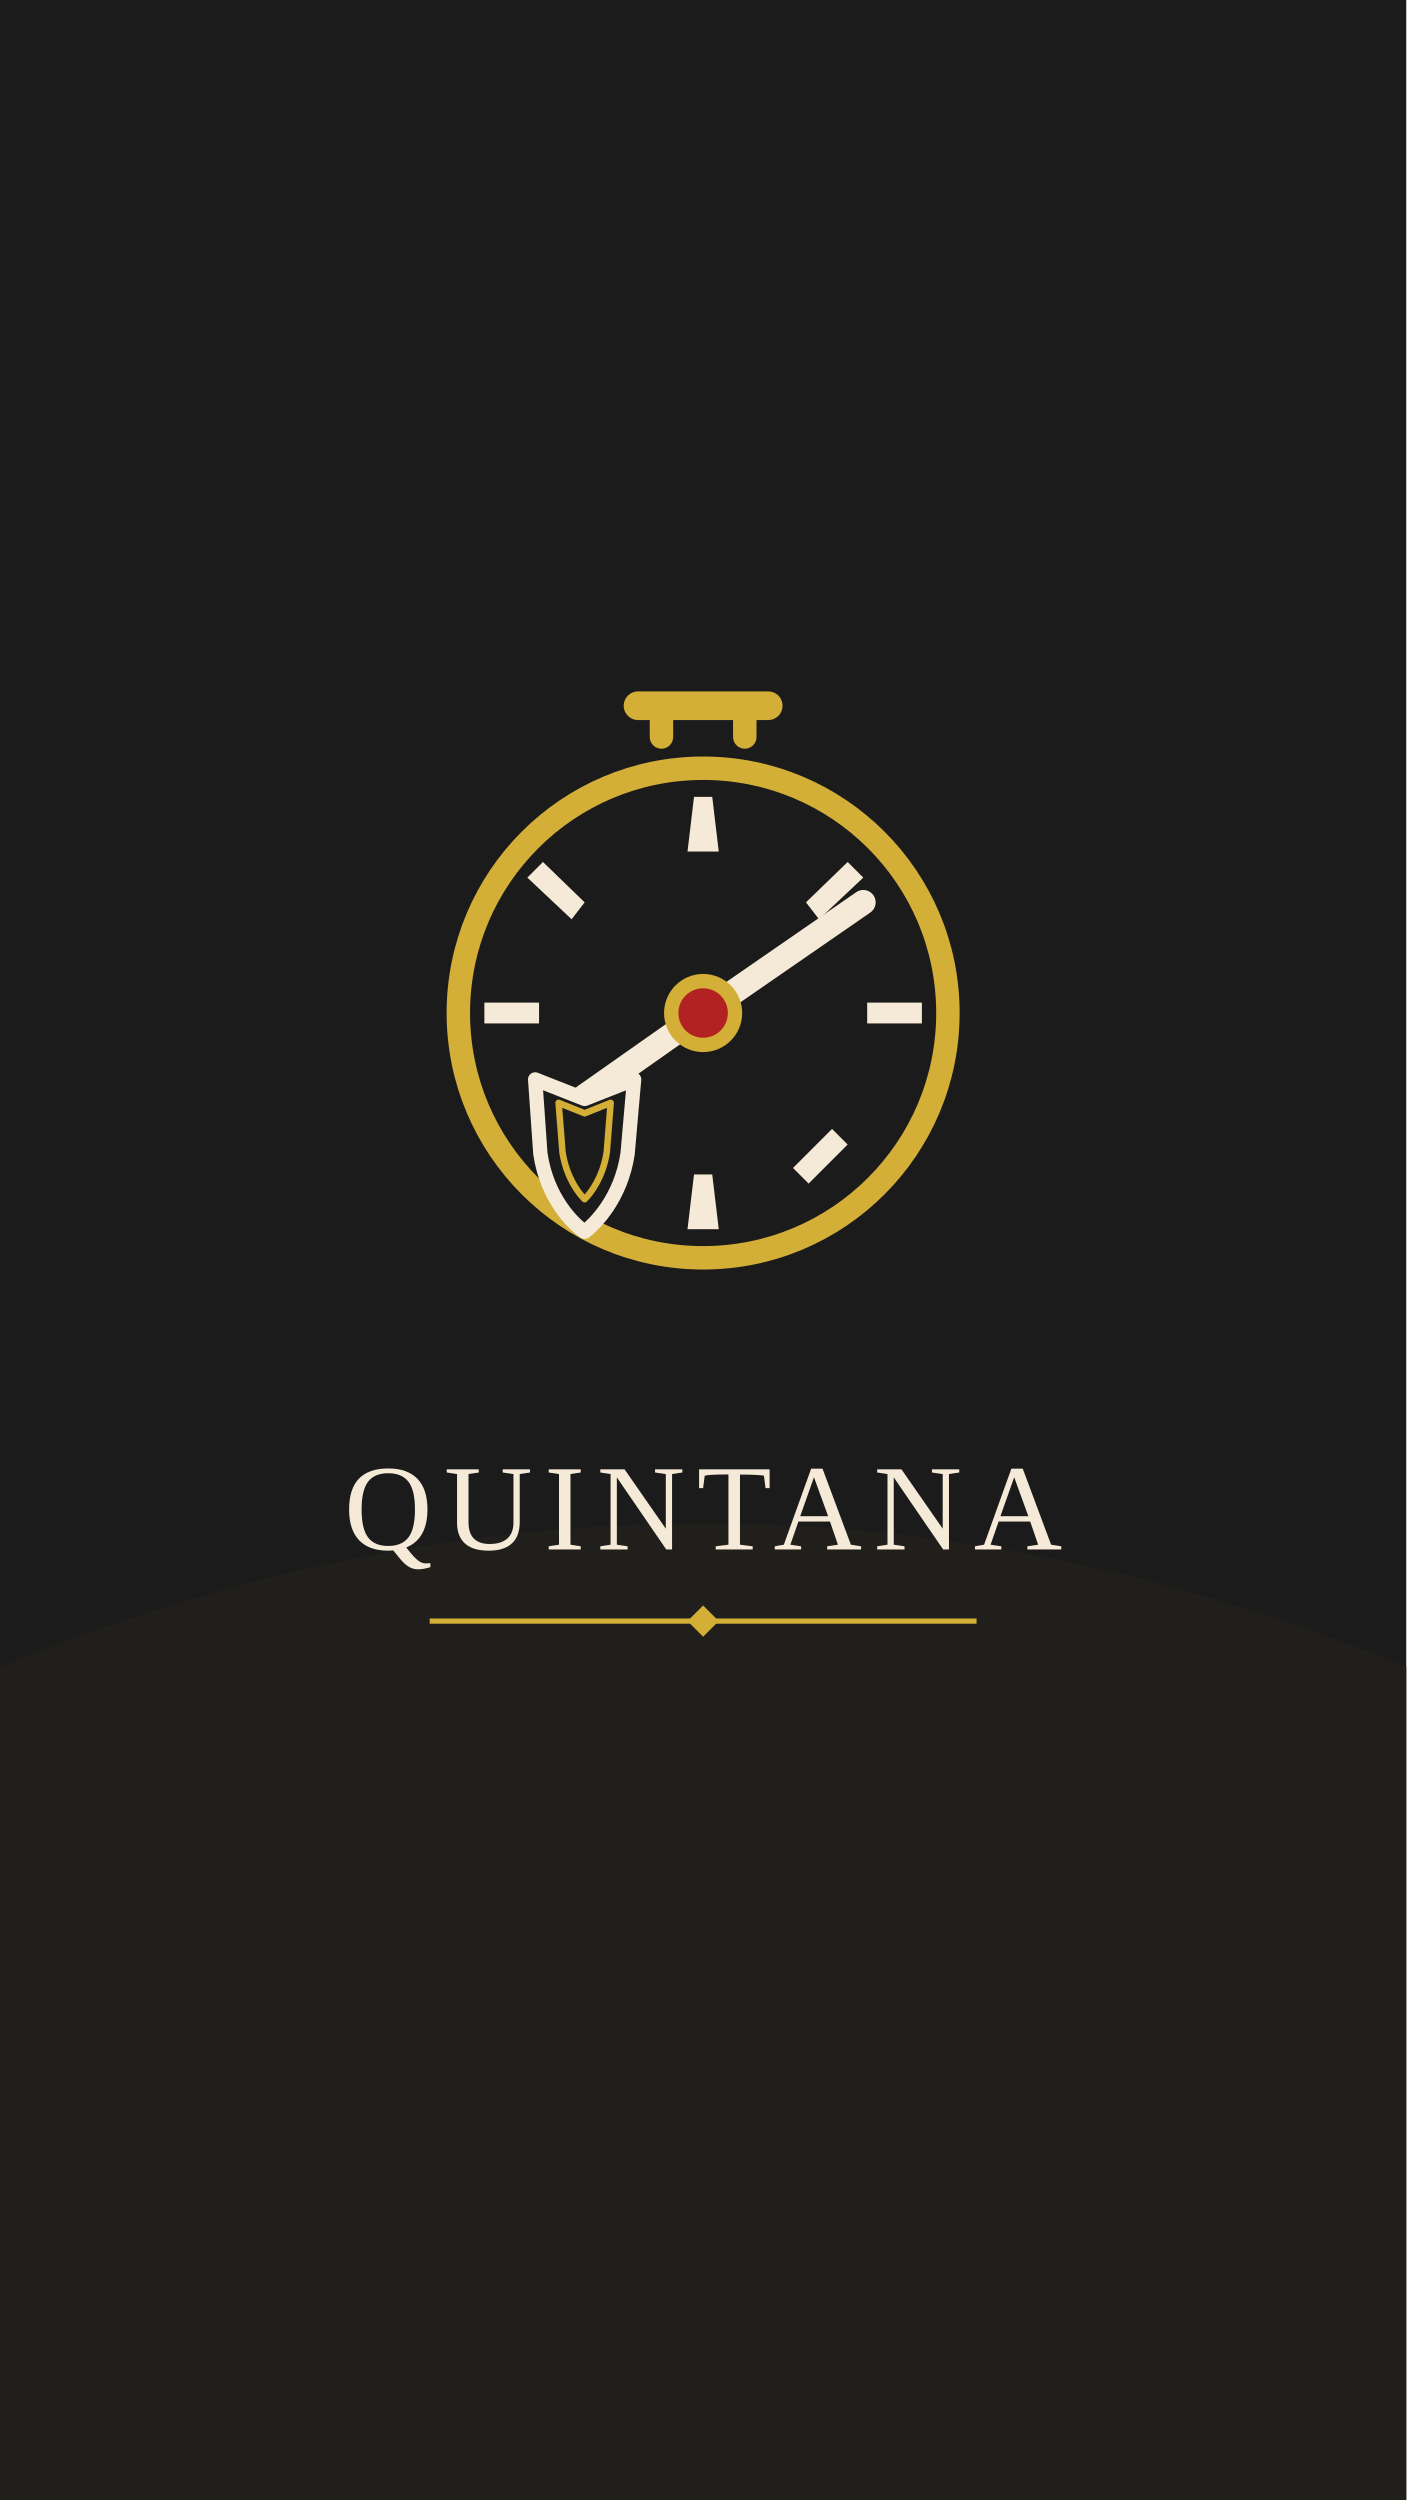
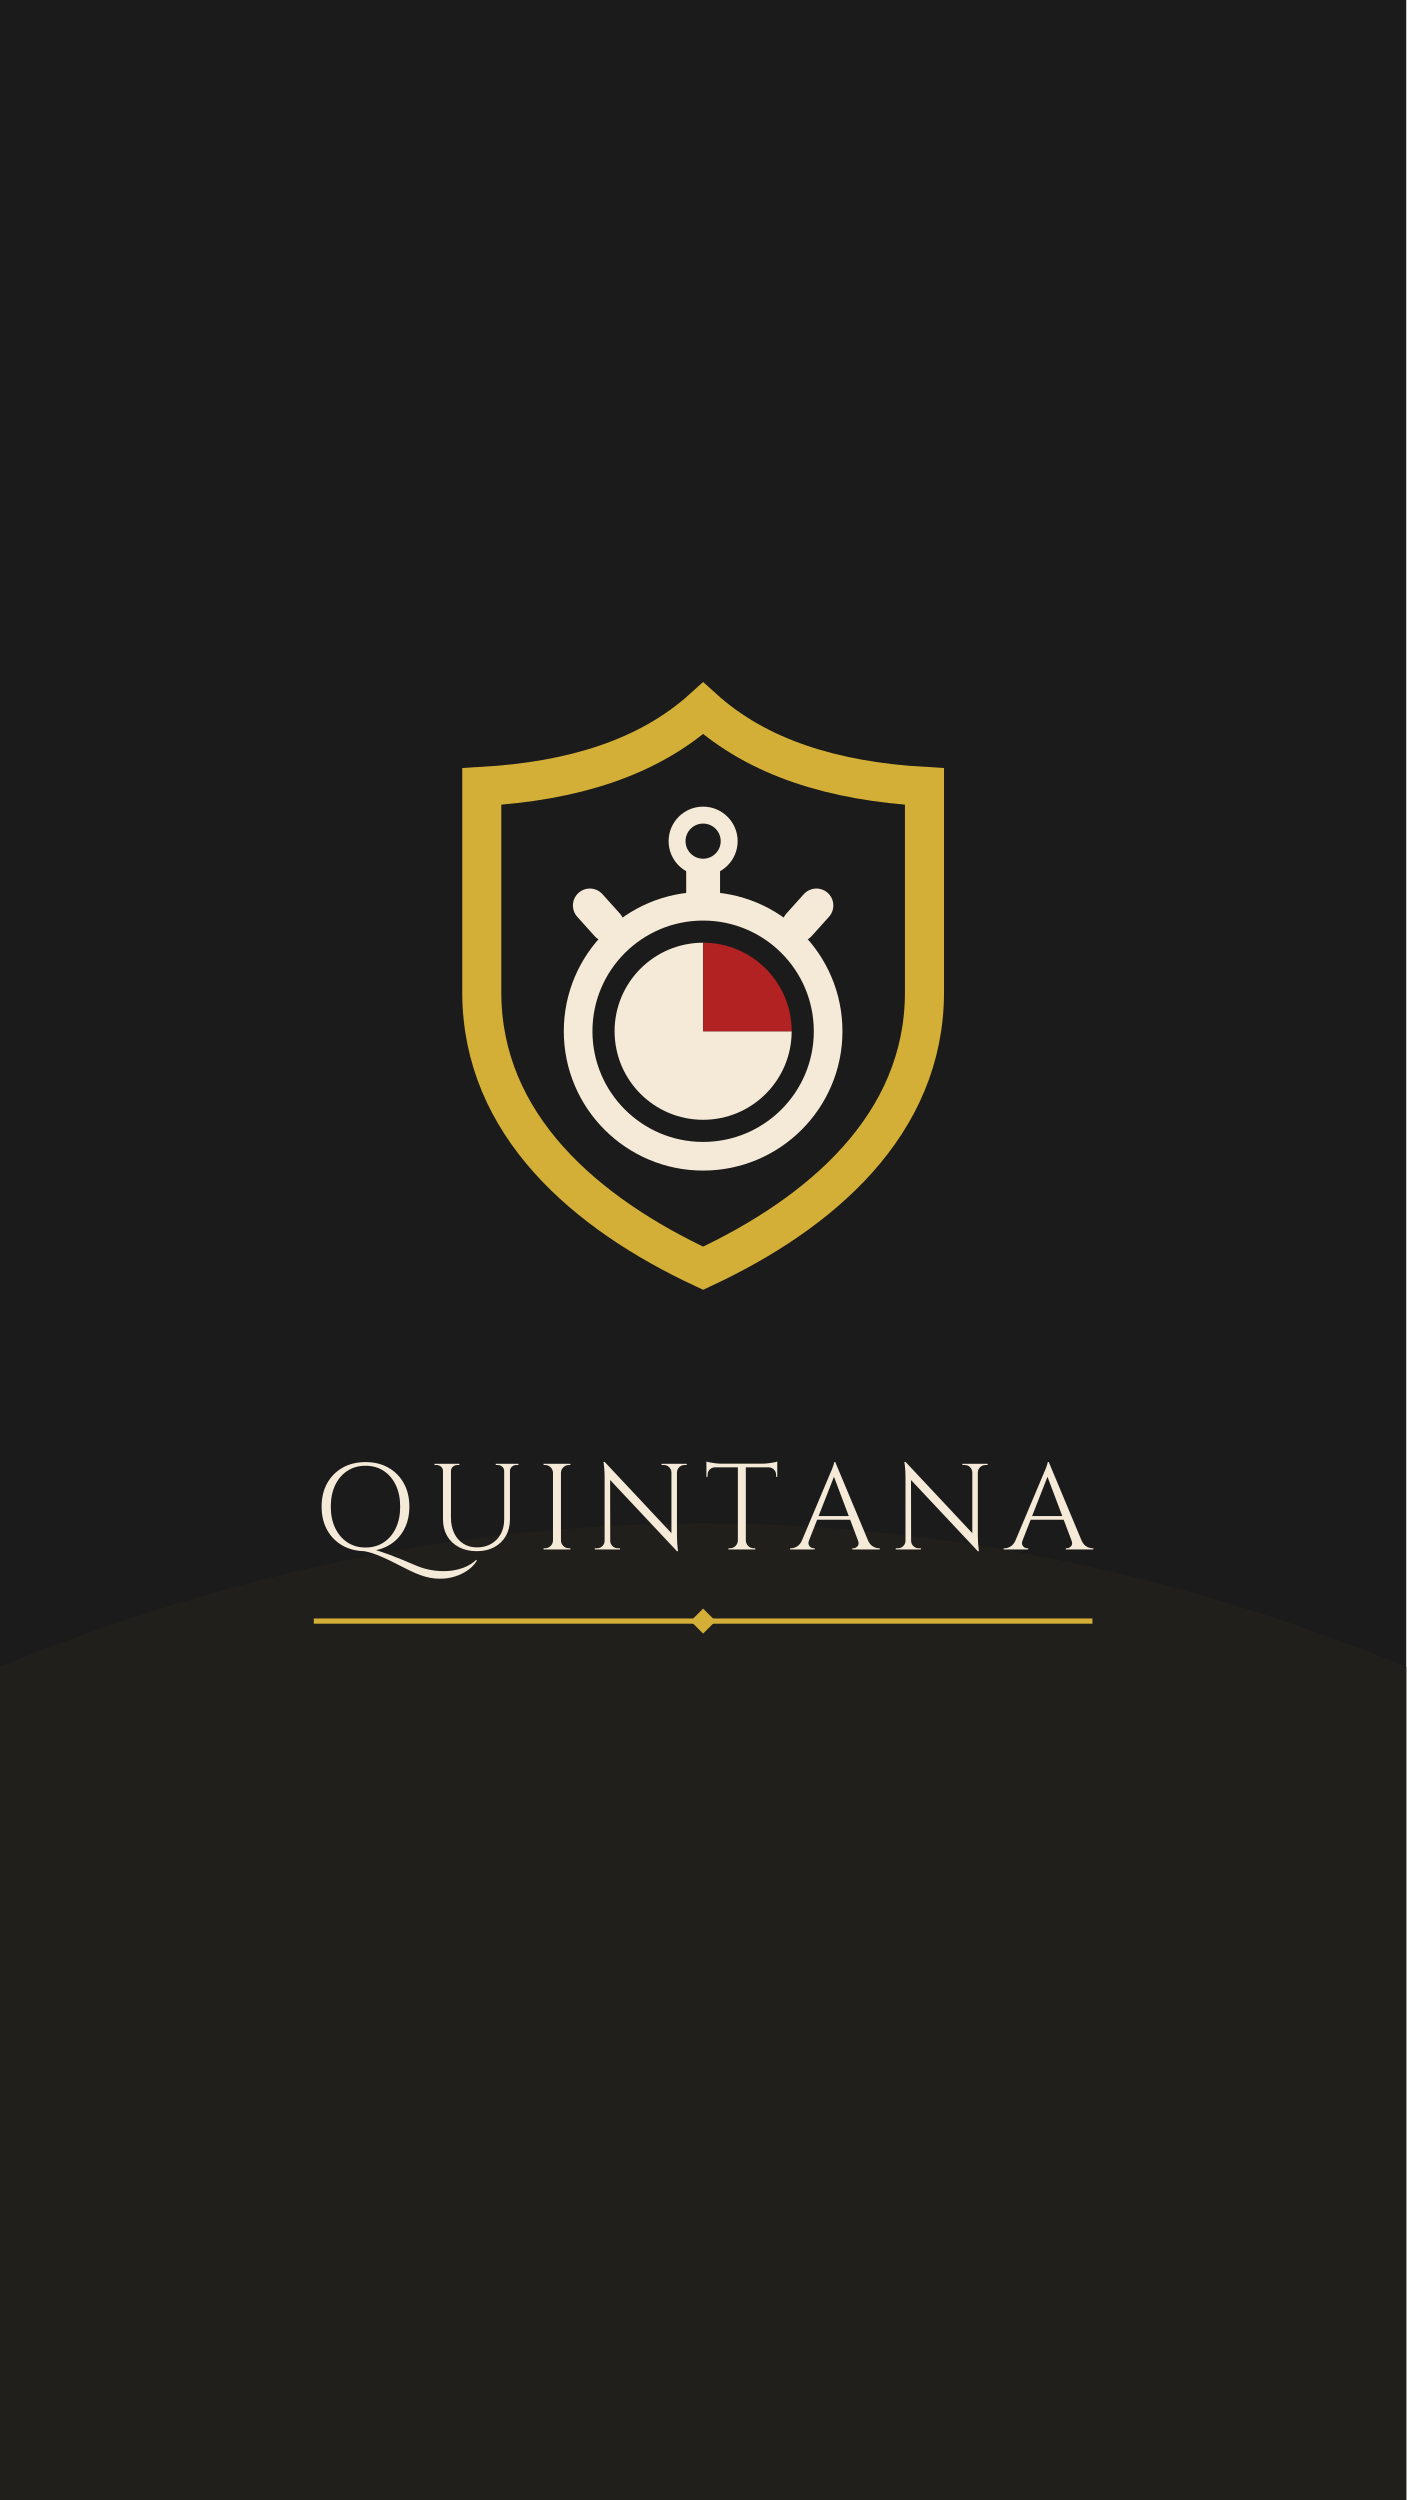
<svg xmlns="http://www.w3.org/2000/svg" viewBox="0 0 1080 1920">
  <rect width="1080" height="1920" fill="#1B1B1B" />
  <path d="M0 1280Q540 1060 1080 1280V1920H0Z" fill="#211F1B" />
  <g transform="translate(284 500) scale(1)">
-     <g fill="none" stroke="#D4AF37" stroke-width="18" stroke-linecap="round" stroke-linejoin="round">
-       <path d="M224 66V43h64v23" />
-       <path d="M206 42h100" stroke-width="22" />
-       <circle cx="256" cy="278" r="188" />
-     </g>
-     <g fill="#F5EAD7">
-       <path d="M249 112h14l5 42h-24z" />
-       <path d="M121 174l12-12 32 31-10 13z" />
-       <path d="M379 174l-12-12-32 31 10 13z" />
-       <path d="M88 270h42v16H88z" />
-       <path d="M382 270h42v16h-42z" />
-       <path d="M249 402h14l5 42h-24z" />
-       <path d="M145 379l12-12 30 30-12 12z" />
-       <path d="M367 379l-12-12-30 30 12 12z" />
-     </g>
-     <path d="M256 278L379 193" stroke="#F5EAD7" stroke-width="19" stroke-linecap="round" />
-     <path d="M256 278L165 342" stroke="#F5EAD7" stroke-width="19" stroke-linecap="round" />
-     <path d="M127 329l38 15 38-15-5 57c-5 34-25 54-33 60-9-6-29-26-34-60z" fill="#1B1B1B" stroke="#F5EAD7" stroke-width="11" stroke-linejoin="round" />
-     <path d="M145 347l20 8 20-8-3 38c-3 19-12 31-17 36-5-5-14-17-17-36z" fill="none" stroke="#D4AF37" stroke-width="5" stroke-linejoin="round" />
-     <circle cx="256" cy="278" r="30" fill="#D4AF37" />
-     <circle cx="256" cy="278" r="19" fill="#B22222" />
+     <path d="M256 44C214 82 156 100 86 104V262C86 364 166 432 256 474C346 432 426 364 426 262V104C356 100 298 82 256 44Z" fill="none" stroke="#D4AF37" stroke-width="30" stroke-linejoin="miter" stroke-miterlimit="8" />
+     <path d="M256 190V166" fill="none" stroke="#F5EAD7" stroke-width="26" />
+     <path d="M236 146A20 20 0 1 0 276 146A20 20 0 1 0 236 146Z" fill="none" stroke="#F5EAD7" stroke-width="13.0" />
+     <path d="M182.4 210.3L169.0 195.4M329.6 210.3L343.0 195.4" fill="none" stroke="#F5EAD7" stroke-width="26" stroke-linecap="round" />
+     <path d="M160 292A96 96 0 1 0 352 292A96 96 0 1 0 160 292Z" fill="none" stroke="#F5EAD7" stroke-width="22" />
+     <path d="M256 292L324.0 292.0A68 68 0 1 1 256.0 224.0Z" fill="#F5EAD7" />
+     <path d="M256 292L256.0 224.0A68 68 0 0 1 324.0 292.0Z" fill="#B22222" />
  </g>
-   <text x="540" y="1190" text-anchor="middle" fill="#F5EAD7" font-family="Cinzel, 'Times New Roman', serif" font-size="94" letter-spacing="9">QUINTANA</text>
-   <path d="M330 1245H750" stroke="#D4AF37" stroke-width="4" />
-   <path d="M540 1233l12 12-12 12-12-12z" fill="#D4AF37" />
+   <path d="M279.704 1191.316 280.644 1188.872Q282.336 1188.872 285.109 1189.53Q287.882 1190.188 291.548 1191.363Q295.214 1192.538 299.679 1194.23Q304.144 1195.922 309.22 1197.99Q314.296 1200.058 319.936 1202.502Q325.2 1204.758 331.357 1205.839Q337.514 1206.92 343.812 1206.544Q350.11 1206.168 355.797 1204.053Q361.484 1201.938 365.808 1197.896L366.184 1198.366Q365.526 1200.152 363.035 1202.737Q360.544 1205.322 356.408 1207.719Q352.272 1210.116 346.679 1211.479Q341.086 1212.842 334.177 1212.278Q327.268 1211.714 319.184 1208.236Q314.86 1206.356 309.972 1203.818Q305.084 1201.28 299.914 1198.742Q294.744 1196.204 289.621 1194.183Q284.498 1192.162 279.704 1191.316ZM280.738 1122.884Q290.702 1122.884 298.269 1127.161Q305.836 1131.438 310.113 1139.146Q314.39 1146.854 314.39 1157.1Q314.39 1167.346 310.113 1175.054Q305.836 1182.762 298.222 1187.039Q290.608 1191.316 280.738 1191.316Q270.774 1191.316 263.16 1187.039Q255.546 1182.762 251.269 1175.054Q246.992 1167.346 246.992 1157.1Q246.992 1146.854 251.269 1139.146Q255.546 1131.438 263.16 1127.161Q270.774 1122.884 280.738 1122.884ZM280.738 1188.496Q288.728 1188.496 294.697 1184.548Q300.666 1180.6 304.003 1173.55Q307.34 1166.5 307.34 1157.1Q307.34 1147.7 304.003 1140.65Q300.666 1133.6 294.697 1129.652Q288.728 1125.704 280.738 1125.704Q272.748 1125.704 266.732 1129.652Q260.716 1133.6 257.379 1140.65Q254.042 1147.7 254.042 1157.1Q254.042 1166.5 257.426 1173.55Q260.81 1180.6 266.826 1184.548Q272.842 1188.496 280.738 1188.496ZM346.326 1124.2V1165.56Q346.326 1172.328 348.817 1177.498Q351.308 1182.668 355.82 1185.535Q360.332 1188.402 366.254 1188.402Q372.552 1188.402 377.252 1185.676Q381.952 1182.95 384.584 1178.109Q387.216 1173.268 387.216 1166.782V1124.2H391.634V1166.782Q391.634 1174.114 388.485 1179.613Q385.336 1185.112 379.602 1188.214Q373.868 1191.316 366.254 1191.316Q358.452 1191.316 352.577 1188.261Q346.702 1185.206 343.459 1179.707Q340.216 1174.208 340.216 1166.876V1124.2ZM340.498 1124.2V1129.84H340.216Q340.216 1127.772 338.759 1126.456Q337.302 1125.14 335.234 1125.14Q335.234 1125.14 334.482 1125.14Q333.73 1125.14 333.73 1125.14V1124.2ZM352.812 1124.2V1125.14Q352.812 1125.14 352.06 1125.14Q351.308 1125.14 351.308 1125.14Q349.24 1125.14 347.783 1126.456Q346.326 1127.772 346.326 1129.84H346.138V1124.2ZM387.498 1124.2V1129.84H387.216Q387.216 1127.772 385.759 1126.456Q384.302 1125.14 382.234 1125.14Q382.234 1125.14 381.482 1125.14Q380.73 1125.14 380.73 1125.14V1124.2ZM398.12 1124.2V1125.14Q398.12 1125.14 397.368 1125.14Q396.616 1125.14 396.616 1125.14Q394.548 1125.14 393.091 1126.456Q391.634 1127.772 391.634 1129.84H391.446V1124.2ZM430.808 1124.2V1190.0H424.698V1124.2ZM424.98 1183.138V1190.0H417.46V1189.06Q417.46 1189.06 418.071 1189.06Q418.682 1189.06 418.682 1189.06Q421.126 1189.06 422.865 1187.321Q424.604 1185.582 424.698 1183.138ZM424.98 1131.062H424.698Q424.604 1128.618 422.865 1126.879Q421.126 1125.14 418.682 1125.14Q418.682 1125.14 418.071 1125.14Q417.46 1125.14 417.46 1125.14V1124.2H424.98ZM430.526 1183.138H430.808Q430.902 1185.582 432.641 1187.321Q434.38 1189.06 436.824 1189.06Q436.824 1189.06 437.388 1189.06Q437.952 1189.06 438.046 1189.06V1190.0H430.526ZM430.526 1131.062V1124.2H438.046V1125.14Q437.952 1125.14 437.388 1125.14Q436.824 1125.14 436.824 1125.14Q434.38 1125.14 432.641 1126.879Q430.902 1128.618 430.808 1131.062ZM464.436 1122.79 519.05 1181.07 519.896 1191.316 465.282 1133.13ZM464.624 1183.326V1190.0H456.822V1189.06Q456.822 1189.06 457.668 1189.06Q458.514 1189.06 458.608 1189.06Q460.958 1189.06 462.65 1187.368Q464.342 1185.676 464.342 1183.326ZM468.666 1183.326Q468.666 1185.676 470.358 1187.368Q472.05 1189.06 474.4 1189.06Q474.494 1189.06 475.34 1189.06Q476.186 1189.06 476.186 1189.06V1190.0H468.384V1183.326ZM464.436 1122.79 468.572 1128.054 468.666 1190.0H464.342V1134.54Q464.342 1129.746 463.919 1126.268Q463.496 1122.79 463.496 1122.79ZM519.896 1124.2V1179.284Q519.896 1182.292 520.084 1185.065Q520.272 1187.838 520.507 1189.577Q520.742 1191.316 520.742 1191.316H519.896L515.666 1186.334V1124.2ZM527.416 1124.2V1125.14Q527.416 1125.14 526.57 1125.14Q525.724 1125.14 525.724 1125.14Q523.374 1125.14 521.682 1126.785Q519.99 1128.43 519.896 1130.874H519.614V1124.2ZM508.052 1124.2H515.854V1130.874H515.666Q515.572 1128.43 513.927 1126.785Q512.282 1125.14 509.838 1125.14Q509.838 1125.14 508.992 1125.14Q508.146 1125.14 508.052 1125.14ZM572.794 1124.482V1190.0H566.684V1124.482ZM596.952 1124.106V1126.926H542.526V1124.106ZM596.952 1126.644V1134.258L596.012 1134.164V1132.566Q596.012 1130.216 594.367 1128.618Q592.722 1127.02 590.466 1126.926V1126.644ZM596.952 1122.414V1125.14L585.484 1124.106Q587.552 1124.106 589.855 1123.824Q592.158 1123.542 594.132 1123.166Q596.106 1122.79 596.952 1122.414ZM566.966 1183.138V1190.0H559.446V1189.06Q559.446 1189.06 560.057 1189.06Q560.668 1189.06 560.668 1189.06Q563.112 1189.06 564.851 1187.321Q566.59 1185.582 566.684 1183.138ZM572.512 1183.138H572.794Q572.888 1185.582 574.627 1187.321Q576.366 1189.06 578.81 1189.06Q578.81 1189.06 579.421 1189.06Q580.032 1189.06 580.032 1189.06V1190.0H572.512ZM549.012 1126.644V1126.926Q546.662 1127.02 545.064 1128.618Q543.466 1130.216 543.466 1132.566V1134.164L542.526 1134.258V1126.644ZM542.526 1122.414Q543.466 1122.79 545.393 1123.166Q547.32 1123.542 549.67 1123.824Q552.02 1124.106 553.994 1124.106L542.526 1125.14ZM641.484 1122.884 669.308 1189.436H661.318L639.604 1131.814ZM621.274 1183.138Q620.616 1185.018 621.086 1186.334Q621.556 1187.65 622.637 1188.355Q623.718 1189.06 624.846 1189.06H625.692V1190.0H606.798V1189.06Q606.798 1189.06 607.221 1189.06Q607.644 1189.06 607.644 1189.06Q609.806 1189.06 612.109 1187.697Q614.412 1186.334 615.916 1183.138ZM641.484 1122.884 642.33 1129.464 618.736 1189.718H613.096L637.16 1132.566Q637.16 1132.566 637.677 1131.391Q638.194 1130.216 638.899 1128.524Q639.604 1126.832 640.121 1125.234Q640.638 1123.636 640.638 1122.884ZM654.738 1164.338V1167.158H625.316V1164.338ZM658.968 1183.138H666.676Q668.086 1186.334 670.436 1187.697Q672.786 1189.06 674.948 1189.06Q674.948 1189.06 675.324 1189.06Q675.7 1189.06 675.7 1189.06V1190.0H654.55V1189.06H655.396Q657.182 1189.06 658.592 1187.509Q660.002 1185.958 658.968 1183.138ZM695.51 1122.79 750.124 1181.07 750.97 1191.316 696.356 1133.13ZM695.698 1183.326V1190.0H687.896V1189.06Q687.896 1189.06 688.742 1189.06Q689.588 1189.06 689.682 1189.06Q692.032 1189.06 693.724 1187.368Q695.416 1185.676 695.416 1183.326ZM699.74 1183.326Q699.74 1185.676 701.432 1187.368Q703.124 1189.06 705.474 1189.06Q705.568 1189.06 706.414 1189.06Q707.26 1189.06 707.26 1189.06V1190.0H699.458V1183.326ZM695.51 1122.79 699.646 1128.054 699.74 1190.0H695.416V1134.54Q695.416 1129.746 694.993 1126.268Q694.57 1122.79 694.57 1122.79ZM750.97 1124.2V1179.284Q750.97 1182.292 751.158 1185.065Q751.346 1187.838 751.581 1189.577Q751.816 1191.316 751.816 1191.316H750.97L746.74 1186.334V1124.2ZM758.49 1124.2V1125.14Q758.49 1125.14 757.644 1125.14Q756.798 1125.14 756.798 1125.14Q754.448 1125.14 752.756 1126.785Q751.064 1128.43 750.97 1130.874H750.688V1124.2ZM739.126 1124.2H746.928V1130.874H746.74Q746.646 1128.43 745.001 1126.785Q743.356 1125.14 740.912 1125.14Q740.912 1125.14 740.066 1125.14Q739.22 1125.14 739.126 1125.14ZM805.466 1122.884 833.29 1189.436H825.3L803.586 1131.814ZM785.256 1183.138Q784.598 1185.018 785.068 1186.334Q785.538 1187.65 786.619 1188.355Q787.7 1189.06 788.828 1189.06H789.674V1190.0H770.78V1189.06Q770.78 1189.06 771.203 1189.06Q771.626 1189.06 771.626 1189.06Q773.788 1189.06 776.091 1187.697Q778.394 1186.334 779.898 1183.138ZM805.466 1122.884 806.312 1129.464 782.718 1189.718H777.078L801.142 1132.566Q801.142 1132.566 801.659 1131.391Q802.176 1130.216 802.881 1128.524Q803.586 1126.832 804.103 1125.234Q804.62 1123.636 804.62 1122.884ZM818.72 1164.338V1167.158H789.298V1164.338ZM822.95 1183.138H830.658Q832.068 1186.334 834.418 1187.697Q836.768 1189.06 838.93 1189.06Q838.93 1189.06 839.306 1189.06Q839.682 1189.06 839.682 1189.06V1190.0H818.532V1189.06H819.378Q821.164 1189.06 822.574 1187.509Q823.984 1185.958 822.95 1183.138Z" fill="#F5EAD7" />
+   <path d="M241 1245H839" stroke="#D4AF37" stroke-width="4" />
+   <path d="M540 1235.4l9.6 9.6-9.6 9.6-9.6-9.6z" fill="#D4AF37" />
</svg>
